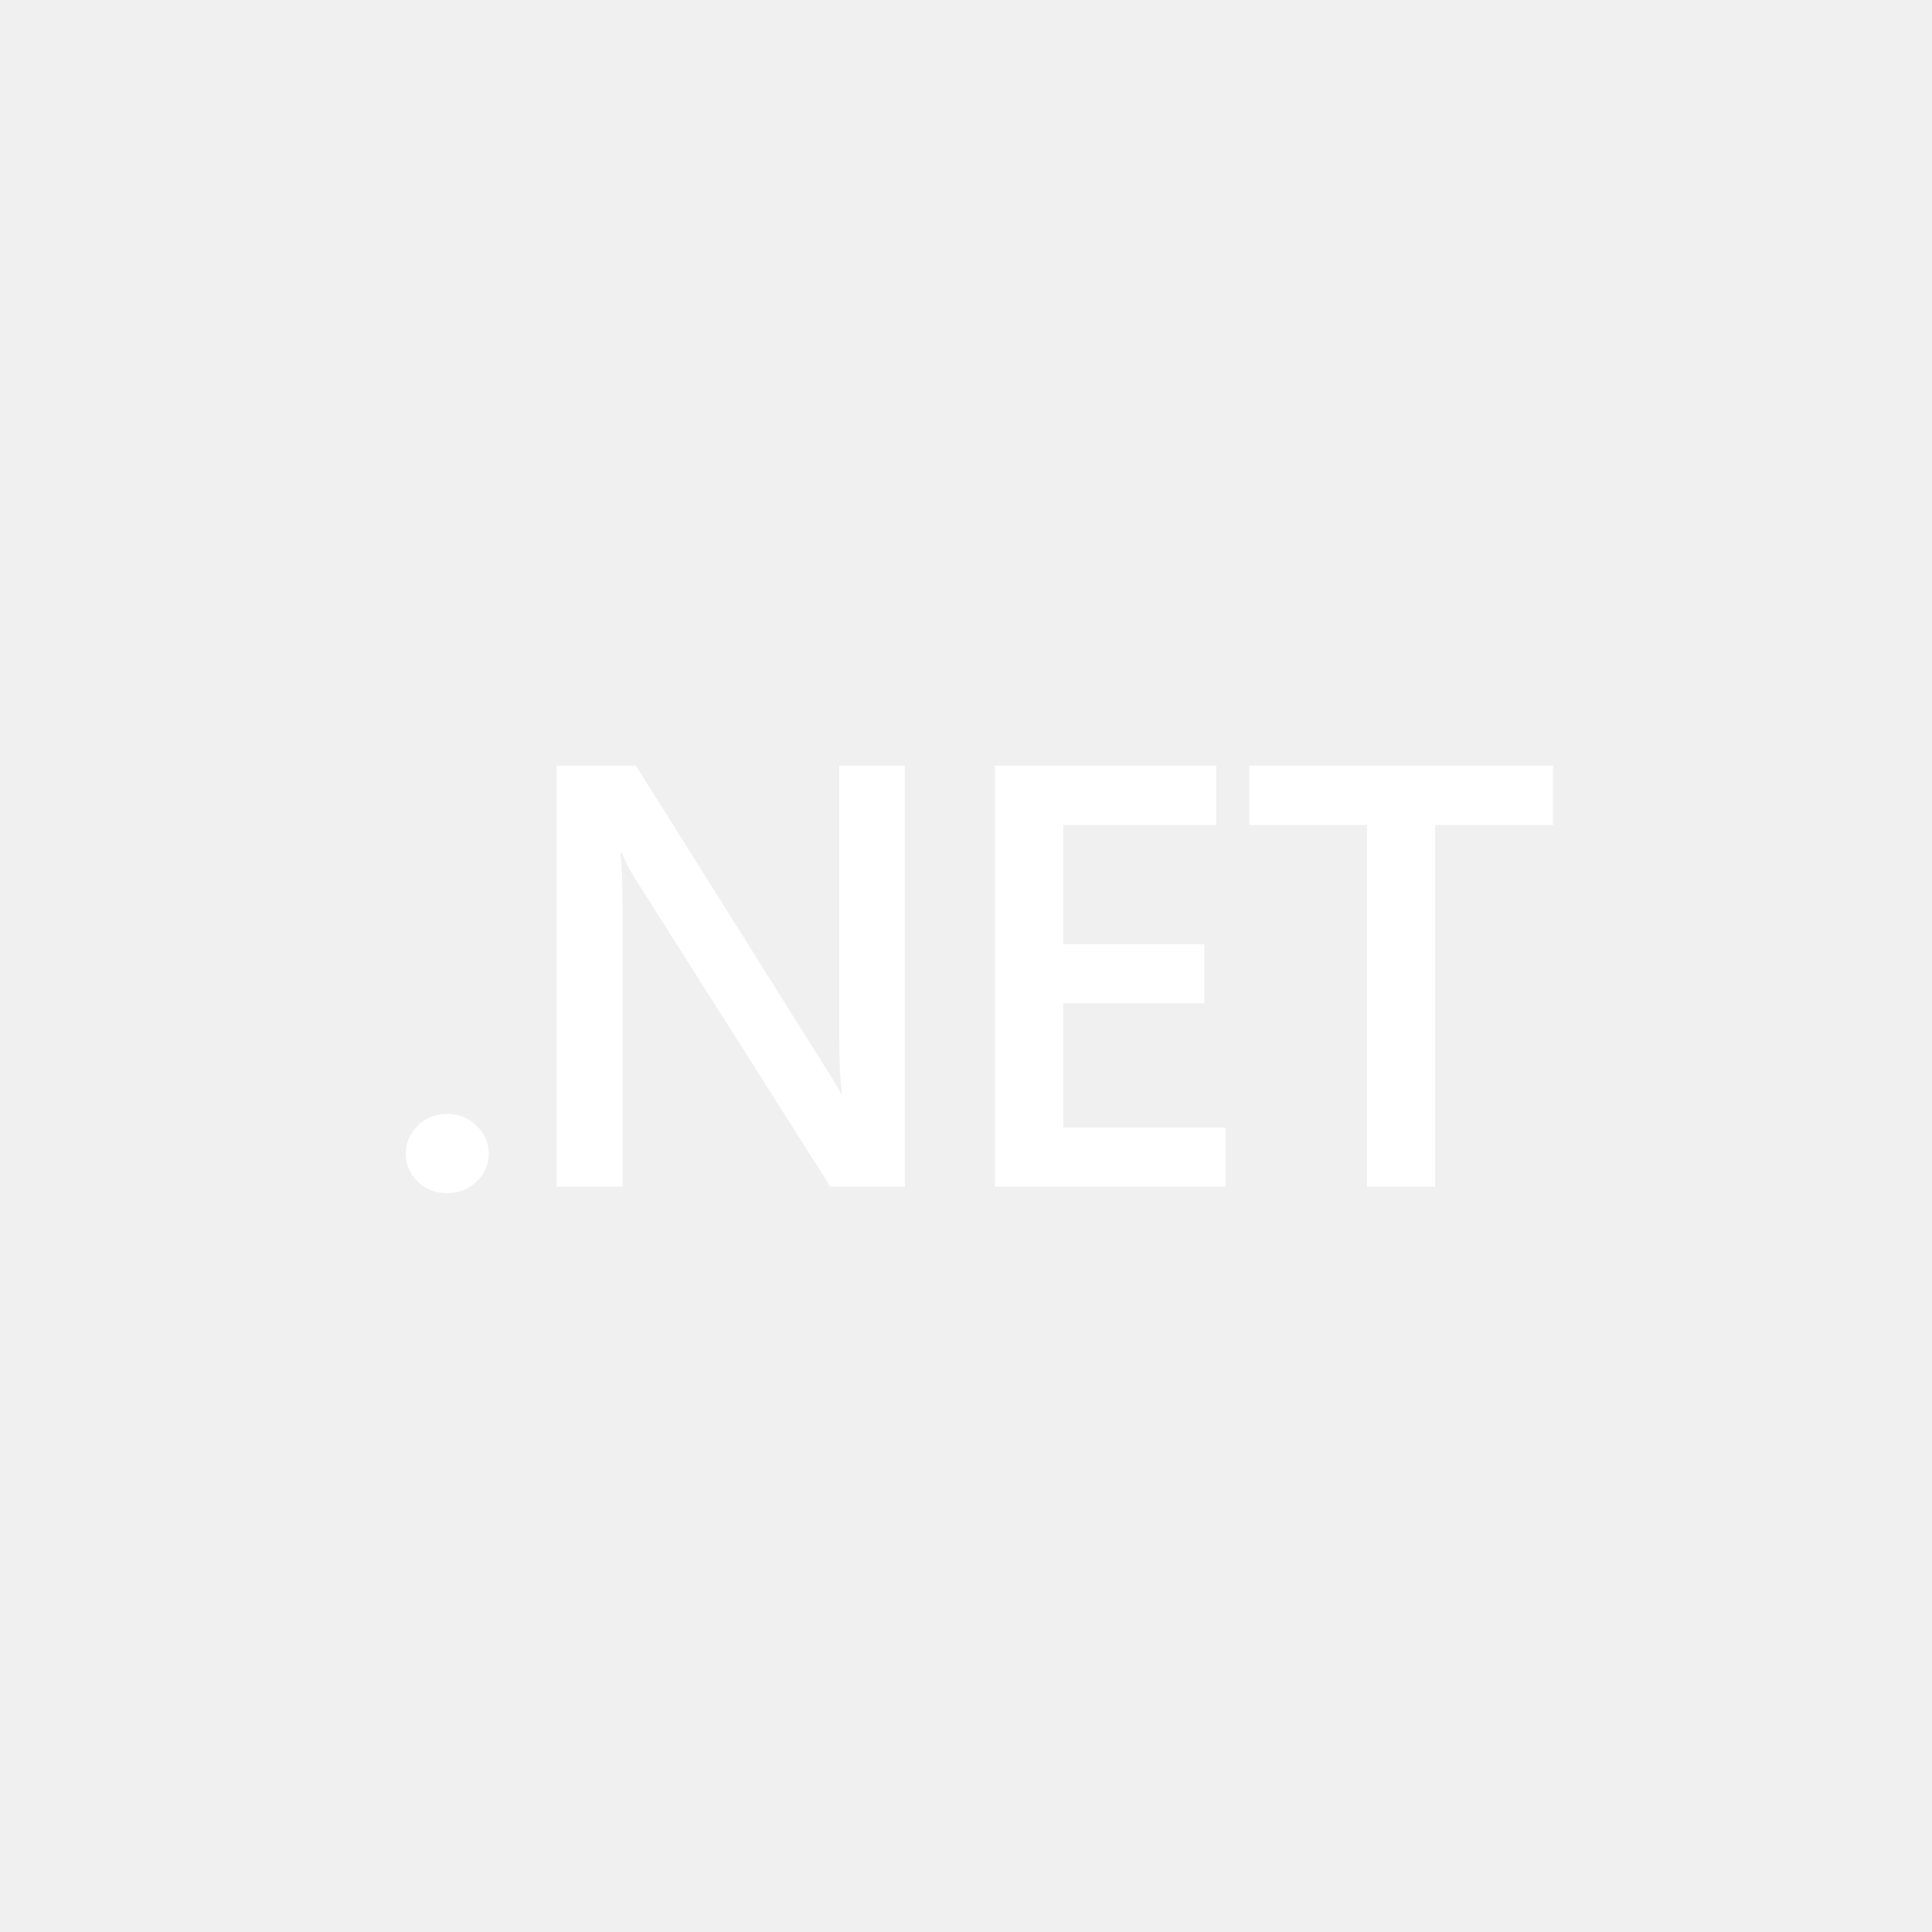
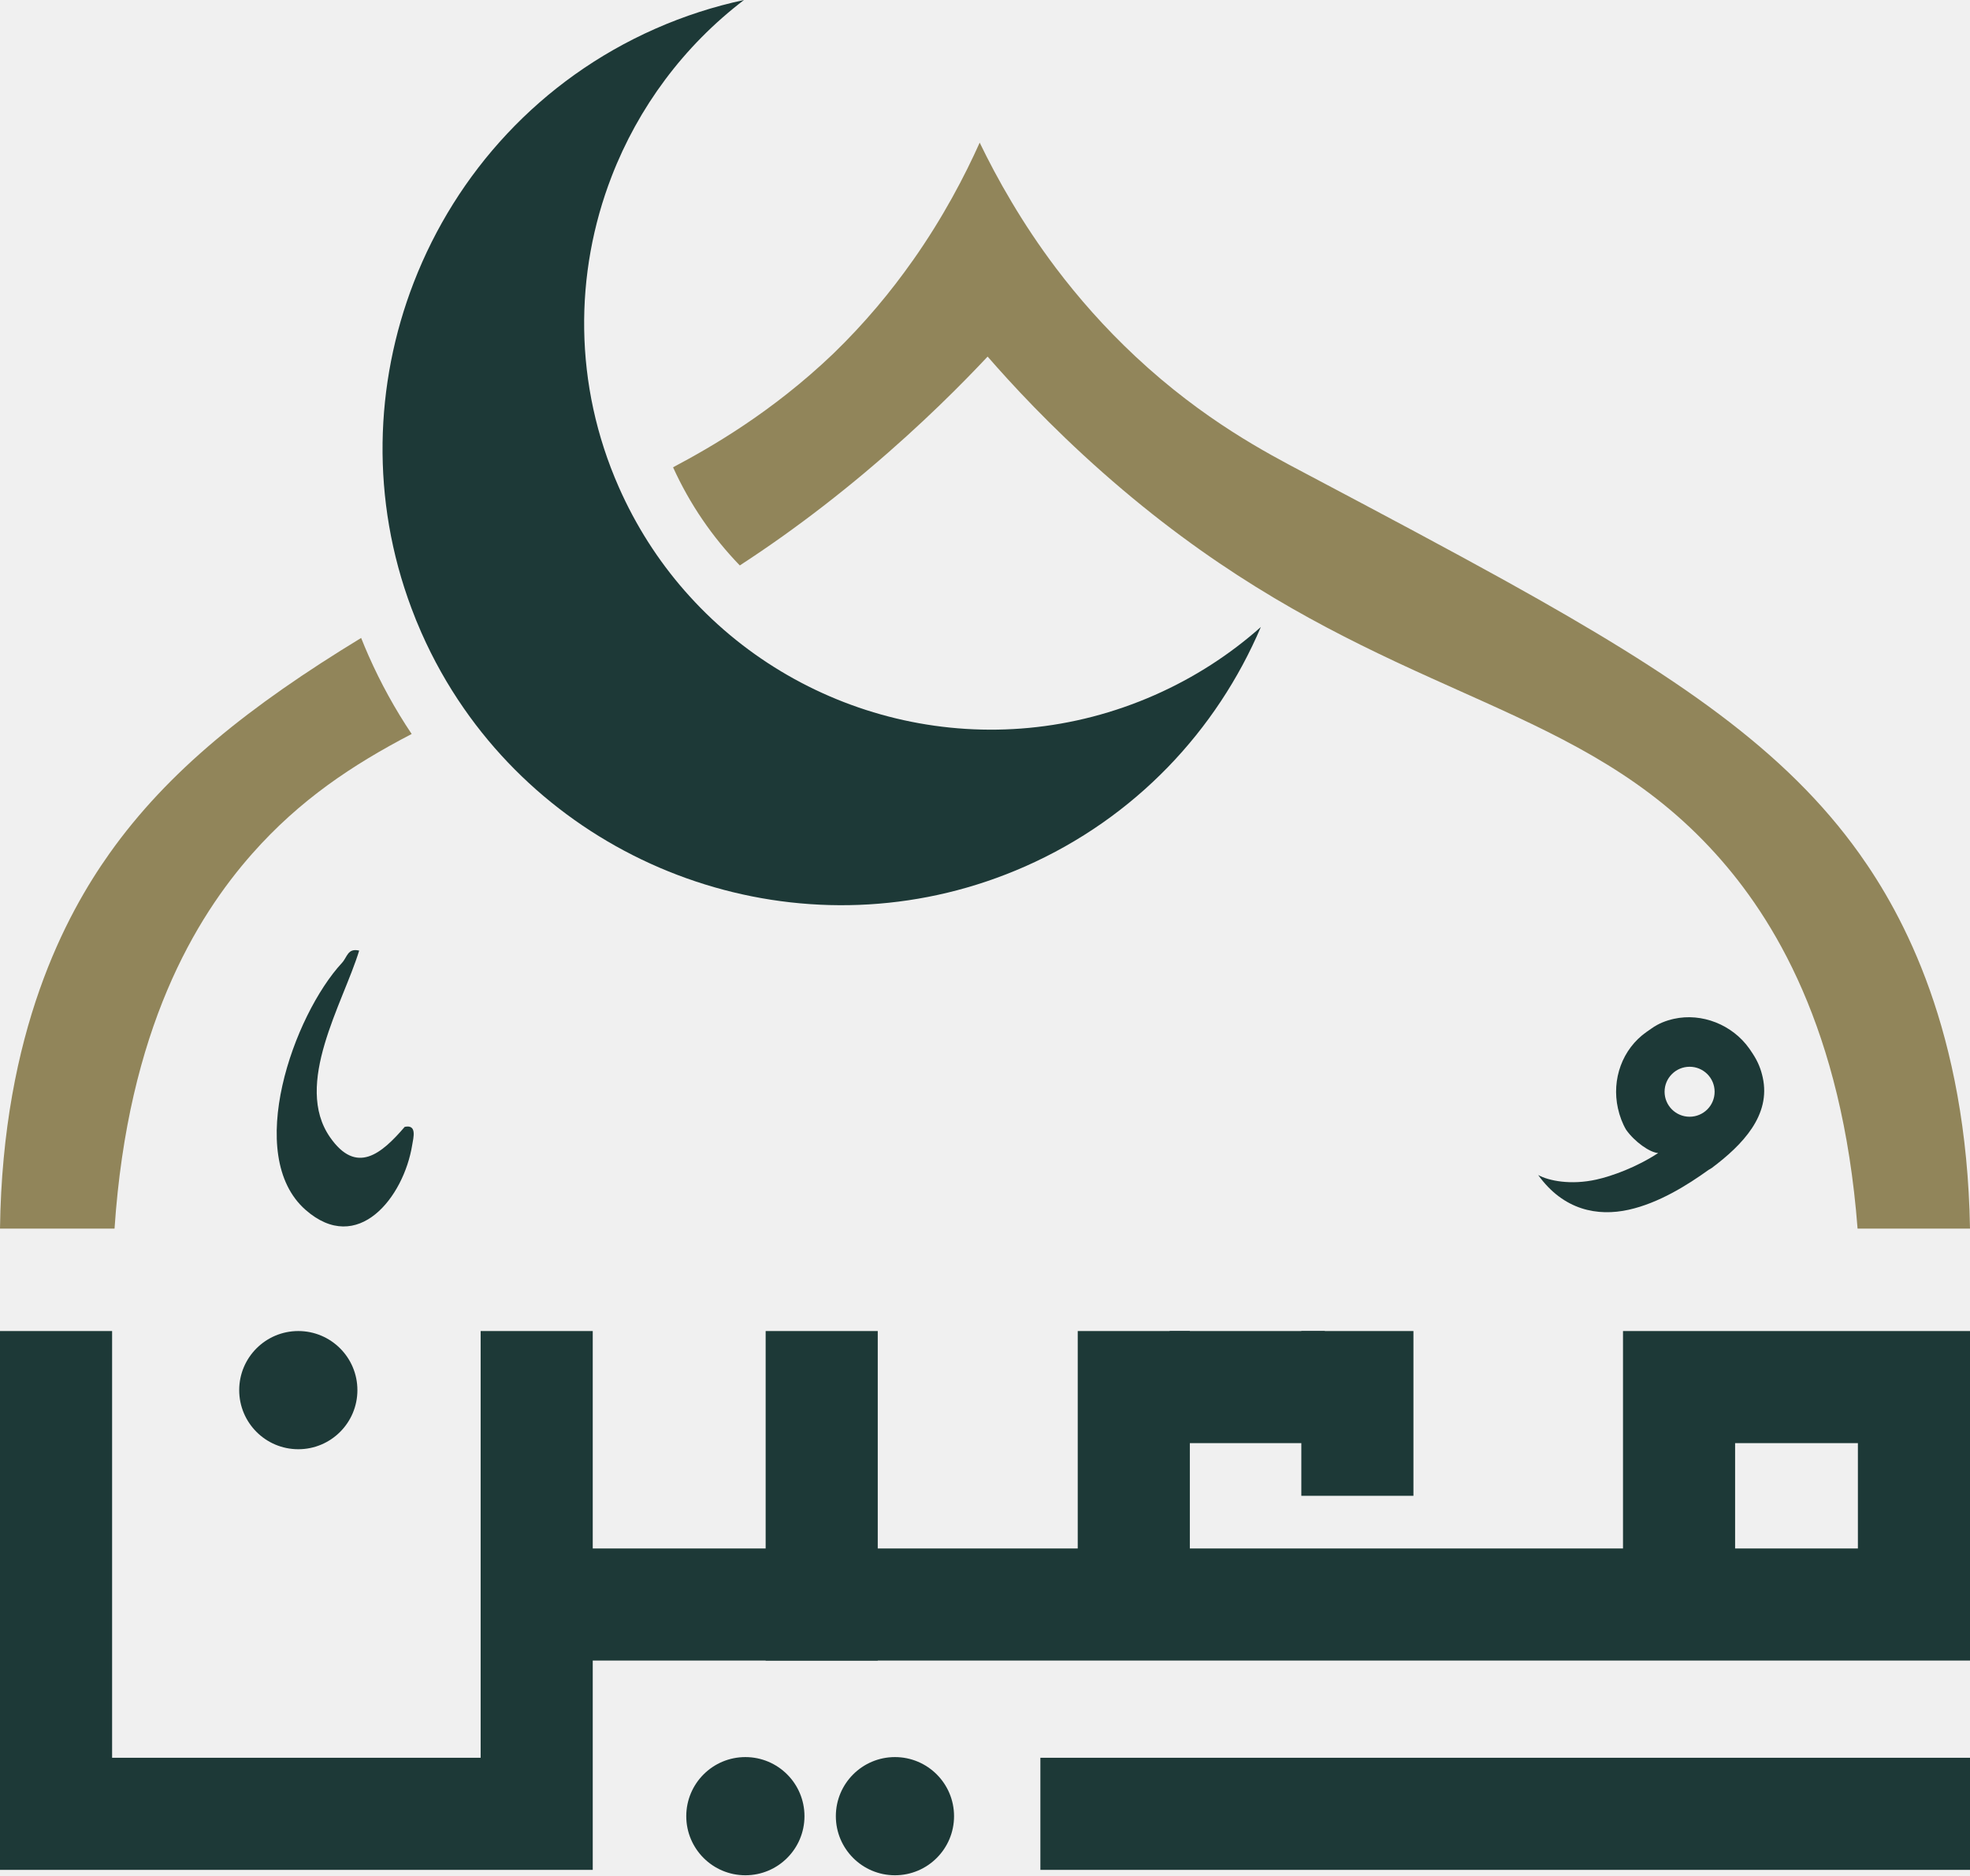
- <svg xmlns="http://www.w3.org/2000/svg" width="456" height="456" viewBox="0 0 456 456" version="1.1" xml:space="preserve" style="fill-rule:evenodd;clip-rule:evenodd;stroke-linejoin:round;stroke-miterlimit:2;">
-   <path d="m 105.5,281.609 c -2.703,0 -5.001,-0.9 -6.893,-2.702 -1.892,-1.848 -2.838,-4.042 -2.838,-6.582 0,-2.587 0.946,-4.804 2.838,-6.652 1.892,-1.848 4.19,-2.772 6.893,-2.772 2.748,0 5.068,0.924 6.96,2.772 1.937,1.848 2.906,4.064 2.906,6.652 0,2.54 -0.968,4.734 -2.906,6.582 -1.892,1.802 -4.212,2.702 -6.96,2.702 z" style="fill:#ffffff;fill-rule:nonzero;stroke-width:0.838" />
-   <path d="M 213.561,280.084 H 195.99 L 149.7,207.054 c -1.171,-1.848 -2.14,-3.765 -2.906,-5.751 h -0.406 c 0.361,2.125 0.541,6.675 0.541,13.65 v 65.132 h -15.543 v -99.36 h 18.719 l 44.737,71.298 c 1.892,2.957 3.109,4.989 3.649,6.098 h 0.27 c -0.45,-2.632 -0.676,-7.09 -0.676,-13.373 v -64.023 h 15.476 z" style="fill:#ffffff;fill-rule:nonzero;stroke-width:0.838" />
-   <path d="m 289.251,280.084 h -54.401 v -99.36 h 52.238 v 13.997 h -36.154 v 28.131 h 33.316 v 13.927 h -33.316 v 29.378 h 38.316 z" style="fill:#ffffff;fill-rule:nonzero;stroke-width:0.838" />
-   <path d="M 366.565,194.721 H 338.722 v 85.363 h -16.084 v -85.363 h -27.775 v -13.997 h 71.701 z" style="fill:#ffffff;fill-rule:nonzero;stroke-width:0.838" />
+ <svg xmlns="http://www.w3.org/2000/svg" id="Layer_2" data-name="Layer 2" viewBox="0 0 484.67 461.42">
+   <defs>
+     <style>
+       .cls-1 {
+         fill: #1d3937;
+       }
+ 
+       .cls-2 {
+         fill: #91855a;
+       }
+     </style>
+   </defs>
+   <g id="Layer_1-2" data-name="Layer 1">
+     <g>
+       <rect class="cls-1" x="168.84" y="432.34" width="29.08" height="29.08" rx="14.54" ry="14.54" />
+       <rect class="cls-1" x="58.85" y="327.51" width="29.08" height="29.08" rx="14.54" ry="14.54" />
+       <rect class="cls-1" x="205.64" y="432.34" width="29.08" height="29.08" rx="14.54" ry="14.54" />
+       <path class="cls-1" d="M433.67,265.08c-.42-1.91-1.11-3.77-2.43-5.78l-.83-1.24c-4.2-5.97-11.75-8.89-18.59-7.37-1.91.43-3.77,1.13-5.5,2.37l-1.24.86c-5.97,4.19-8.61,11.67-7.03,18.78.42,1.92,1.12,3.77,2.02,5.29,2.11,2.98,5.84,5.6,7.88,5.72-5.26,3.47-11.36,5.68-15.2,6.53-6.3,1.4-11.71.31-14.32-1.12,6.23,8.67,14.62,10.25,22.29,8.54,7.37-1.63,14.43-6.06,19.63-9.8l.77-.46c7.63-5.72,14.62-13.01,12.55-22.32ZM420.04,272.98c-1.12,1.11-2.66,1.8-4.35,1.8-3.4,0-6.16-2.75-6.16-6.15,0-1.7.69-3.24,1.81-4.35,1.11-1.11,2.65-1.8,4.35-1.8s3.23.69,4.35,1.8c1.11,1.11,1.8,2.65,1.8,4.35s-.69,3.24-1.8,4.35Z" />
+       <path class="cls-1" d="M399.3,327.51v53.5h-253.47v-53.5h-27.58v105H27.58v-105H0v132.58h145.83v-51.5h338.84v-81.08h-85.37ZM457.09,381.01h-30.21v-25.92h30.21v25.92Z" />
+       <rect class="cls-1" x="255.96" y="432.51" width="228.71" height="27.58" />
+       <rect class="cls-1" x="188.37" y="327.51" width="27.58" height="81.08" />
+       <rect class="cls-1" x="265.15" y="327.51" width="27.58" height="70.65" />
+       <rect class="cls-1" x="320.16" y="327.51" width="27.58" height="40.54" />
+       <rect class="cls-1" x="287.75" y="327.51" width="38.19" height="27.58" />
+       <path class="cls-2" d="M90.69,161.36c3,6.78,6.55,13.21,10.59,19.24-14.5,7.55-27.49,16.17-39.22,29.44-13.9,15.73-30.58,43.15-33.88,92.26H0c.66-48.61,16.34-77.35,26.91-92.26,14.43-20.37,34.5-36.35,61.94-53.07.58,1.47,1.2,2.94,1.84,4.39Z" />
+       <path class="cls-2" d="M484.67,302.3h-27.66c-3.78-49.25-20.79-76.6-34.95-92.26-16.51-18.27-35.51-27.67-57.13-37.43-1.49-.67-3-1.35-4.52-2.03-5.37-2.41-10.9-4.88-16.59-7.54-.23-.11-.47-.22-.7-.33-21.61-10.16-45.52-23.2-71.85-46.47-13.02-11.51-22.6-21.96-28.29-28.5-6,6.39-15.99,16.55-29.35,27.82-.26.23-.53.45-.8.68-6.93,5.81-13.65,10.98-20.18,15.64-3.61,2.57-7.15,4.98-10.64,7.25-6.71-6.94-12.3-15.07-16.42-24.15,9.13-4.85,24.18-13.41,39.36-27.9l.02-.02.05-.05c7.79-7.54,14.21-15.32,19.51-22.86h.01c7.51-10.66,12.78-20.8,16.49-29.05,2.13,4.4,4.72,9.35,7.88,14.64,3.07,5.17,6.68,10.65,10.92,16.27,5.43,7.18,11.88,14.56,19.55,21.73,16.82,15.72,32.44,23.79,41.33,28.5,9.75,5.16,18.92,10.02,27.54,14.64.68.37,1.36.73,2.04,1.1,6.45,3.46,12.59,6.79,18.43,10.02.71.39,1.42.78,2.12,1.17,41.76,23.19,68.48,41.46,86.61,66.87,10.73,15.04,26.4,43.72,27.22,92.26Z" />
+       <path class="cls-1" d="M88.37,233.89c-4.01,13.08-16.25,32.9-7.17,45.94,6.5,9.34,12.66,4.08,18.37-2.56,3.09-.66,2.13,2.68,1.84,4.47-2.08,12.85-13.38,27.26-26.24,15.95-15.24-13.4-2.95-47.91,8.98-60.79,1.3-1.41,1.37-3.67,4.22-3Z" />
+       <path class="cls-1" d="M310.2,154.28c-10.83,25.42-30.88,46.94-57.99,58.91-50.02,22.08-107.97,4.5-138.09-38.89-4.01-5.77-7.52-12-10.46-18.66-.87-1.98-1.69-3.97-2.43-5.98-10-26.66-9.14-55.12.57-80.17,10.43-26.93,31.07-49.89,59.41-62.41,7.16-3.16,14.46-5.5,21.83-7.08-14.89,11.36-26.01,26.48-32.55,43.38-9.24,23.86-9.39,51.26,1.77,76.52.25.56.5,1.12.76,1.68,4.37,9.43,10.02,17.86,16.67,25.17,28.15,31.02,74.03,42.09,114.45,24.25,9.76-4.31,18.49-9.99,26.06-16.72Z" />
+     </g>
+   </g>
</svg>
